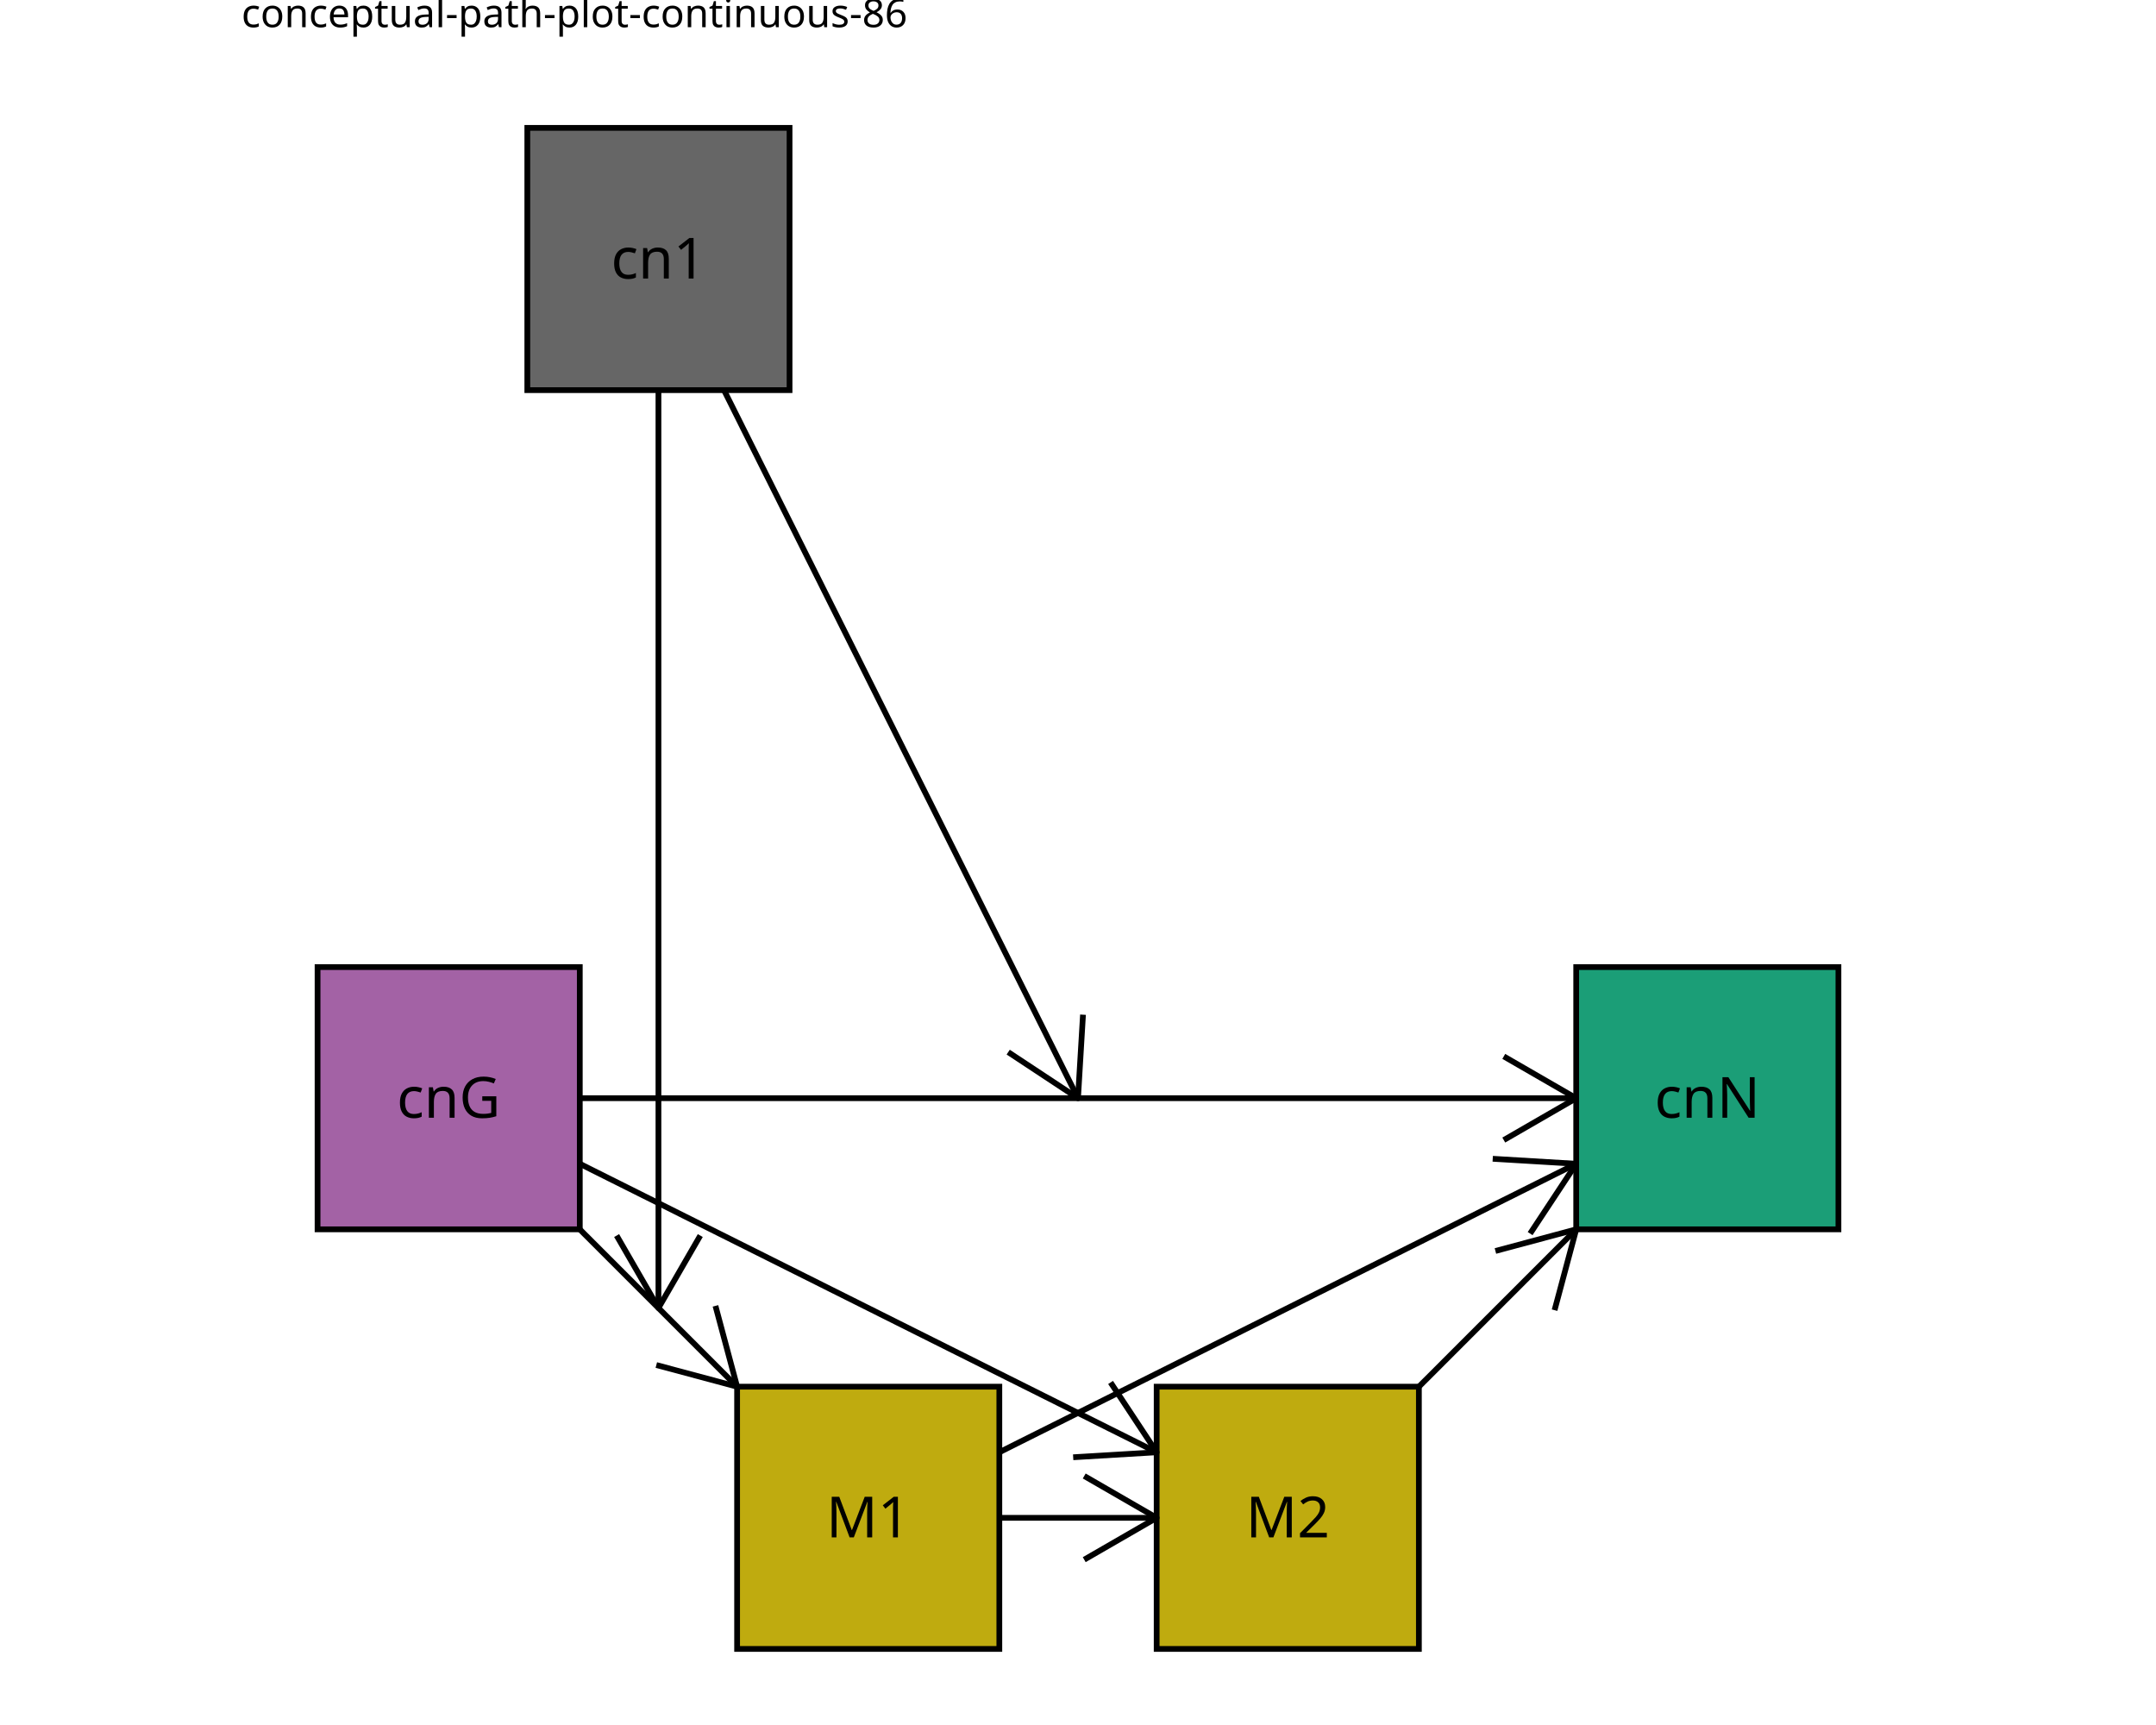
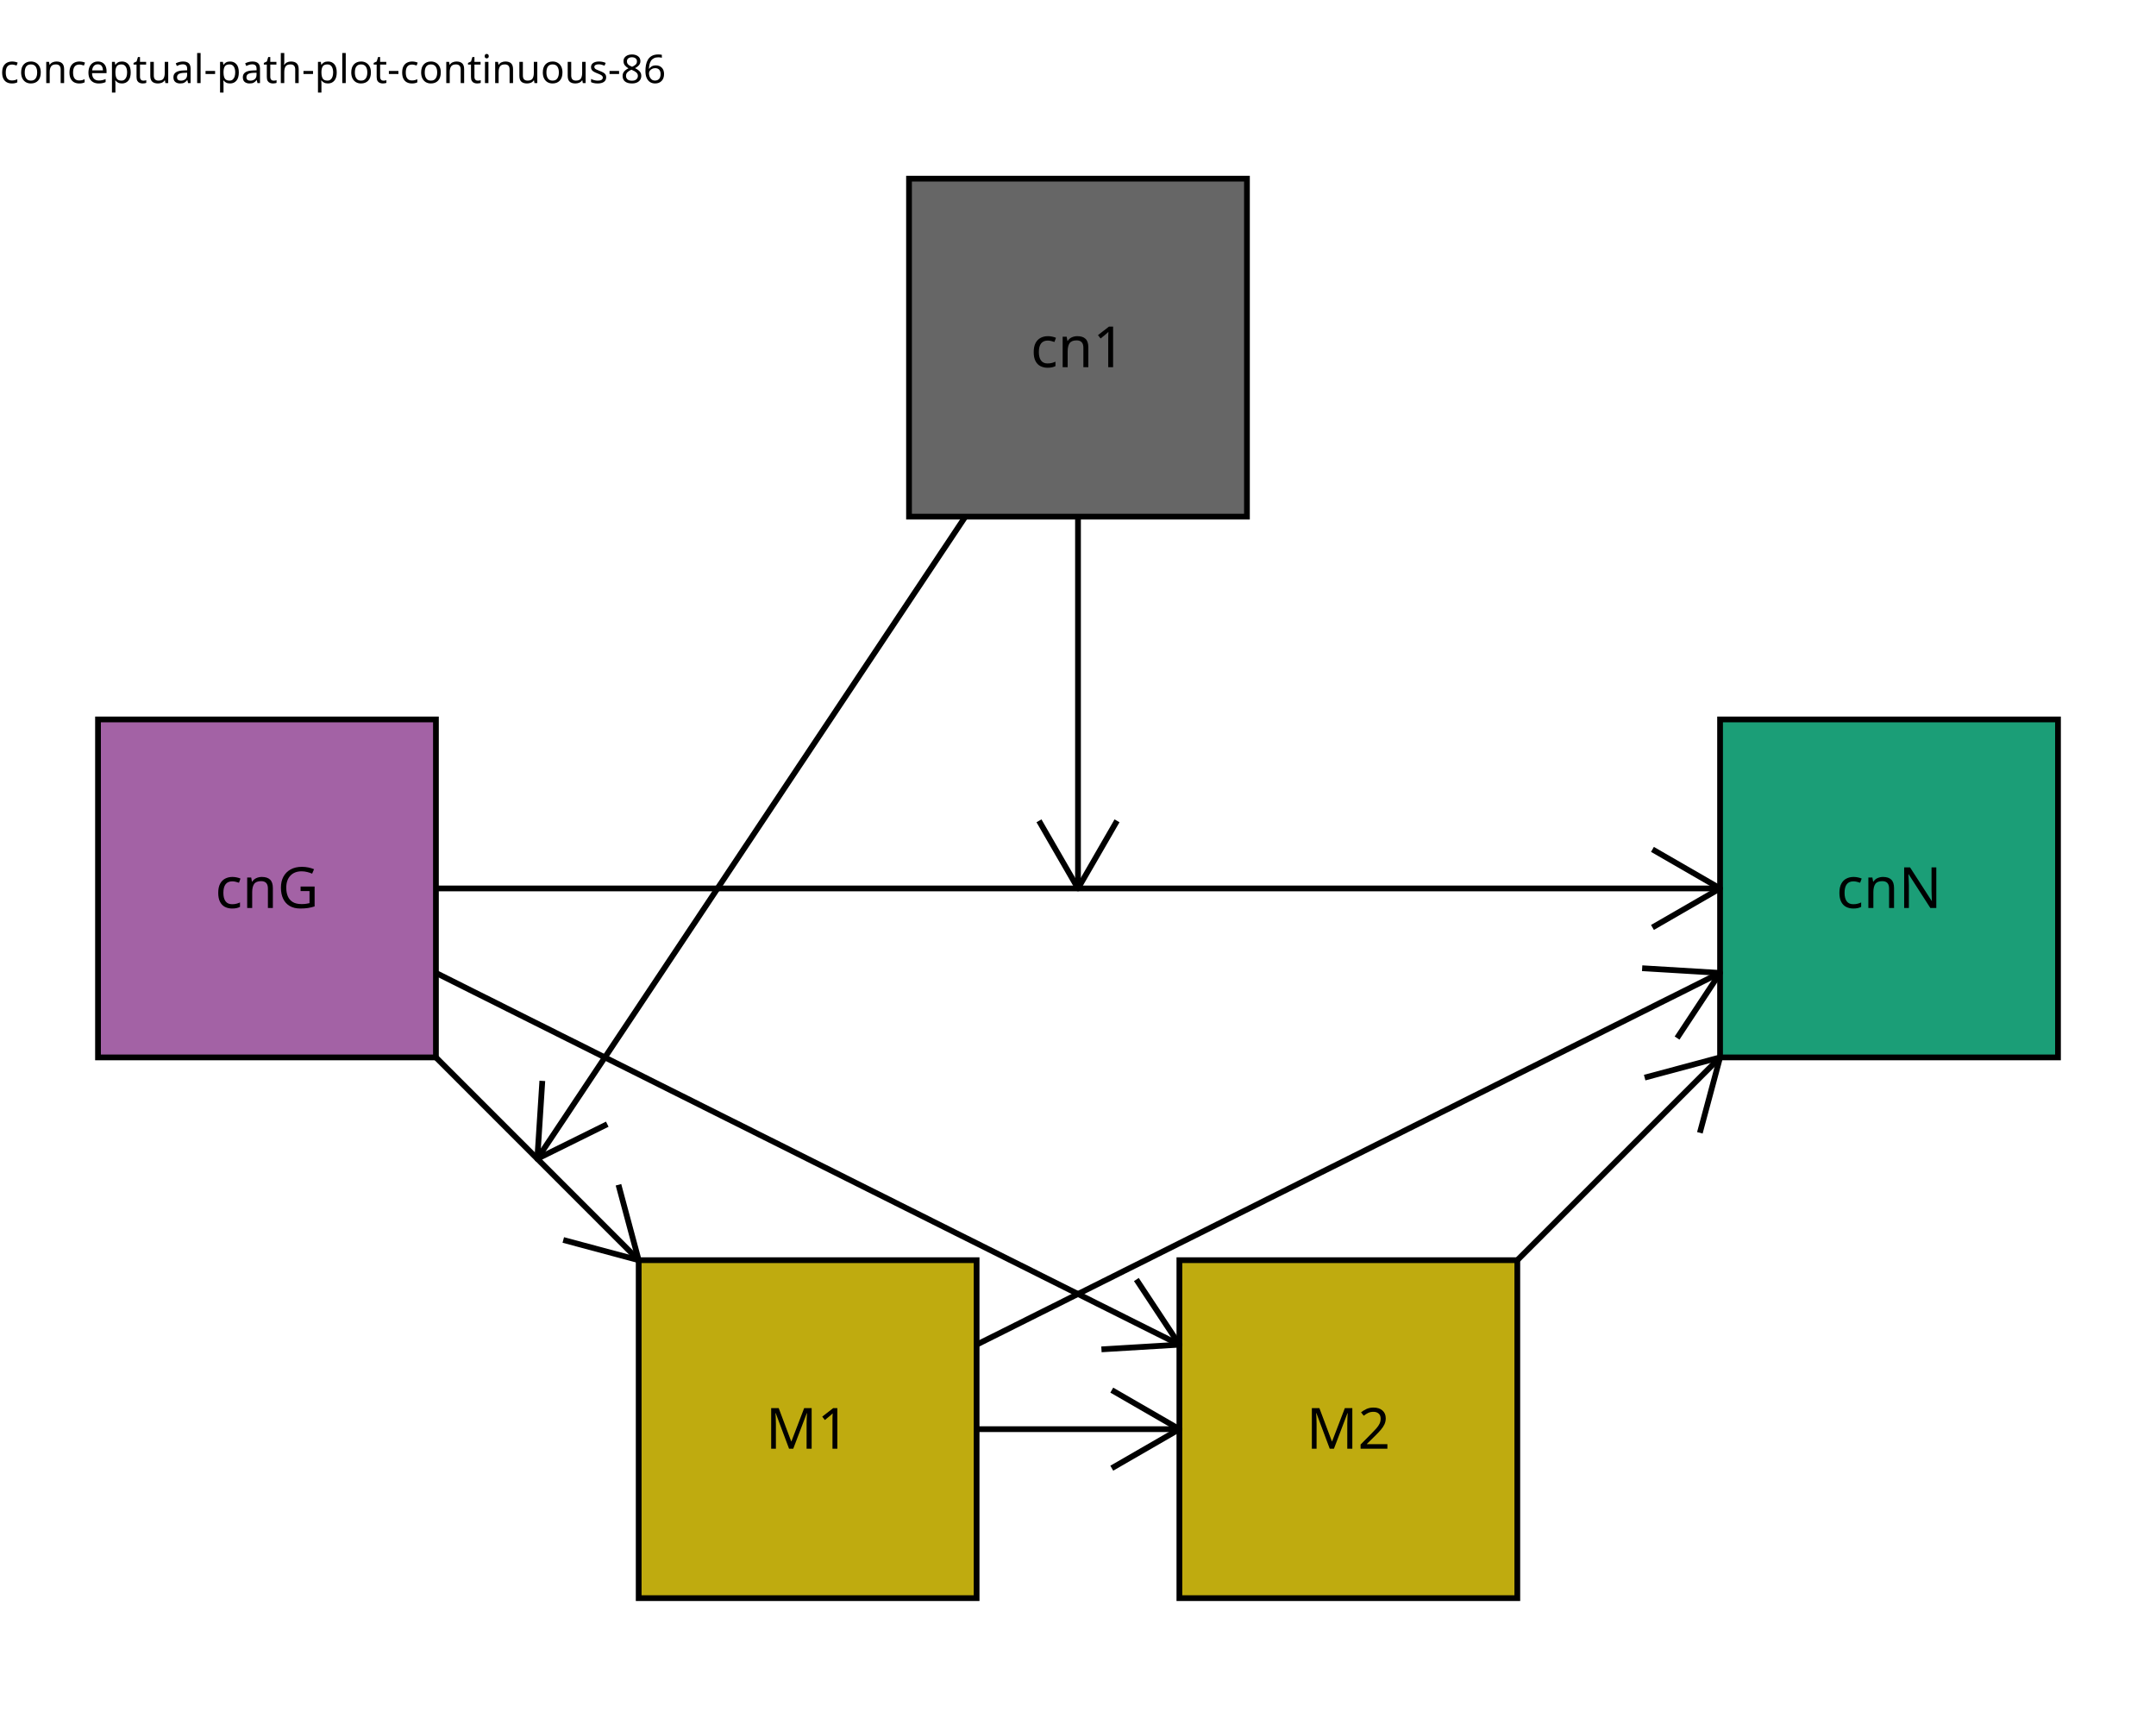
<svg xmlns="http://www.w3.org/2000/svg" class="svglite" data-engine-version="2.0" width="720.00pt" height="576.00pt" viewBox="0 0 720.00 576.00">
  <defs>
    <style type="text/css">
    .svglite line, .svglite polyline, .svglite polygon, .svglite path, .svglite rect, .svglite circle {
      fill: none;
      stroke: #000000;
      stroke-linecap: round;
      stroke-linejoin: round;
      stroke-miterlimit: 10.00;
    }
  </style>
  </defs>
  <rect width="100%" height="100%" style="stroke: none; fill: #FFFFFF;" />
  <defs>
    <clipPath id="cpMC4wMHw3MjAuMDB8MC4wMHw1NzYuMDA=">
      <rect x="0.00" y="0.00" width="720.00" height="576.00" />
    </clipPath>
  </defs>
  <g clip-path="url(#cpMC4wMHw3MjAuMDB8MC4wMHw1NzYuMDA=)">
</g>
  <defs>
-     <clipPath id="cpODAuNjV8NjM5LjM1fDAuMDB8NTc2LjAw">
-       <rect x="80.65" y="0.00" width="558.70" height="576.00" />
+     <clipPath id="cpMC4wMHw3MjAuMDB8MTguNjZ8NTU3LjM0">
+       <rect x="0.00" y="18.66" width="720.00" height="538.68" />
    </clipPath>
  </defs>
-   <g clip-path="url(#cpODAuNjV8NjM5LjM1fDAuMDB8NTc2LjAw)">
-     <rect x="80.65" y="0.00" width="558.70" height="576.00" style="stroke-width: 10.67; stroke: none;" />
+   <g clip-path="url(#cpMC4wMHw3MjAuMDB8MTguNjZ8NTU3LjM0)">
+     <rect x="0.00" y="18.66" width="720.00" height="538.68" style="stroke-width: 10.67; stroke: none;" />
  </g>
  <g clip-path="url(#cpMC4wMHw3MjAuMDB8MC4wMHw1NzYuMDA=)">
</g>
  <defs>
-     <clipPath id="cpODAuNjV8NjM5LjM1fDE3LjMwfDU3Ni4wMA==">
-       <rect x="80.65" y="17.30" width="558.70" height="558.70" />
+     <clipPath id="cpMC4wMHw3MjAuMDB8MzUuOTZ8NTU3LjM0">
+       <rect x="0.00" y="35.96" width="720.00" height="521.38" />
    </clipPath>
  </defs>
-   <g clip-path="url(#cpODAuNjV8NjM5LjM1fDE3LjMwfDU3Ni4wMA==)">
-     <rect x="80.65" y="17.30" width="558.70" height="558.70" style="stroke-width: 10.67; stroke: none;" />
-     <rect x="106.05" y="322.92" width="87.57" height="87.57" style="stroke-width: 1.92; stroke-linecap: butt; stroke-linejoin: miter; fill: #A362A5;" />
-     <rect x="526.38" y="322.92" width="87.57" height="87.57" style="stroke-width: 1.92; stroke-linecap: butt; stroke-linejoin: miter; fill: #1B9E77;" />
-     <rect x="246.16" y="463.03" width="87.57" height="87.57" style="stroke-width: 1.92; stroke-linecap: butt; stroke-linejoin: miter; fill: #BFAB0F;" />
-     <rect x="386.27" y="463.03" width="87.57" height="87.57" style="stroke-width: 1.92; stroke-linecap: butt; stroke-linejoin: miter; fill: #BFAB0F;" />
-     <rect x="176.10" y="42.70" width="87.57" height="87.57" style="stroke-width: 1.92; stroke-linecap: butt; stroke-linejoin: miter; fill: #666666;" />
-     <rect x="316.22" y="322.92" width="87.57" height="87.57" style="stroke-width: 1.92; stroke: none; stroke-linecap: butt; stroke-linejoin: miter;" />
-     <rect x="176.10" y="392.98" width="87.57" height="87.57" style="stroke-width: 1.92; stroke: none; stroke-linecap: butt; stroke-linejoin: miter;" />
-     <polyline points="193.62,366.71 196.54,366.71 200.78,366.71 205.03,366.71 209.27,366.71 213.52,366.71 217.77,366.71 222.01,366.71 226.26,366.71 230.50,366.71 234.75,366.71 238.99,366.71 243.24,366.71 247.49,366.71 251.73,366.71 255.98,366.71 260.22,366.71 264.47,366.71 268.72,366.71 272.96,366.71 277.21,366.71 281.45,366.71 285.70,366.71 289.94,366.71 294.19,366.71 298.44,366.71 302.68,366.71 306.93,366.71 311.17,366.71 315.42,366.71 319.66,366.71 323.91,366.71 328.16,366.71 332.40,366.71 336.65,366.71 340.89,366.71 345.14,366.71 349.39,366.71 353.63,366.71 357.88,366.71 362.12,366.71 366.37,366.71 370.61,366.71 374.86,366.71 379.11,366.71 383.35,366.71 387.60,366.71 391.84,366.71 396.09,366.71 400.34,366.71 404.58,366.71 408.83,366.71 413.07,366.71 417.32,366.71 421.56,366.71 425.81,366.71 430.06,366.71 434.30,366.71 438.55,366.71 442.79,366.71 447.04,366.71 451.28,366.71 455.53,366.71 459.78,366.71 464.02,366.71 468.27,366.71 472.51,366.71 476.76,366.71 481.01,366.71 485.25,366.71 489.50,366.71 493.74,366.71 497.99,366.71 502.23,366.71 506.48,366.71 510.73,366.71 514.97,366.71 519.22,366.71 523.46,366.71 526.38,366.71 " style="stroke-width: 1.92; stroke-linecap: butt;" />
-     <polyline points="502.19,380.68 526.38,366.71 502.19,352.74 " style="stroke-width: 1.92; stroke-linecap: butt;" />
-     <polyline points="219.89,130.27 219.89,132.48 219.89,136.02 219.89,139.56 219.89,143.10 219.89,146.63 219.89,150.17 219.89,153.71 219.89,157.25 219.89,160.79 219.89,164.32 219.89,167.86 219.89,171.40 219.89,174.94 219.89,178.48 219.89,182.02 219.89,185.55 219.89,189.09 219.89,192.63 219.89,196.17 219.89,199.71 219.89,203.24 219.89,206.78 219.89,210.32 219.89,213.86 219.89,217.40 219.89,220.93 219.89,224.47 219.89,228.01 219.89,231.55 219.89,235.09 219.89,238.63 219.89,242.16 219.89,245.70 219.89,249.24 219.89,252.78 219.89,256.32 219.89,259.85 219.89,263.39 219.89,266.93 219.89,270.47 219.89,274.01 219.89,277.55 219.89,281.08 219.89,284.62 219.89,288.16 219.89,291.70 219.89,295.24 219.89,298.77 219.89,302.31 219.89,305.85 219.89,309.39 219.89,312.93 219.89,316.47 219.89,320.00 219.89,323.54 219.89,327.08 219.89,330.62 219.89,334.16 219.89,337.69 219.89,341.23 219.89,344.77 219.89,348.31 219.89,351.85 219.89,355.39 219.89,358.92 219.89,362.46 219.89,366.00 219.89,369.54 219.89,373.08 219.89,376.61 219.89,380.15 219.89,383.69 219.89,387.23 219.89,390.77 219.89,394.31 219.89,397.84 219.89,401.38 219.89,404.92 219.89,408.46 219.89,412.00 219.89,415.53 219.89,419.07 219.89,422.61 219.89,426.15 219.89,429.69 219.89,433.23 219.89,436.76 " style="stroke-width: 1.92; stroke-linecap: butt;" />
-     <polyline points="205.92,412.57 219.89,436.76 233.86,412.57 " style="stroke-width: 1.92; stroke-linecap: butt;" />
-     <polyline points="193.62,410.49 193.71,410.58 195.12,412.00 196.54,413.41 197.95,414.83 199.37,416.24 200.78,417.66 202.20,419.07 203.61,420.49 205.03,421.90 206.44,423.32 207.86,424.73 209.27,426.15 210.69,427.56 212.10,428.98 213.52,430.40 214.93,431.81 216.35,433.23 217.77,434.64 219.18,436.06 220.60,437.47 222.01,438.89 223.43,440.30 224.84,441.72 226.26,443.13 227.67,444.55 229.09,445.96 230.50,447.38 231.92,448.79 233.33,450.21 234.75,451.62 236.16,453.04 237.58,454.45 238.99,455.87 240.41,457.29 241.82,458.70 243.24,460.12 244.66,461.53 246.07,462.95 246.16,463.03 " style="stroke-width: 1.92; stroke-linecap: butt;" />
-     <polyline points="219.18,455.80 246.16,463.03 238.93,436.05 " style="stroke-width: 1.92; stroke-linecap: butt;" />
-     <polyline points="193.62,388.60 195.12,389.35 197.95,390.77 200.78,392.18 203.61,393.60 206.44,395.01 209.27,396.43 212.10,397.84 214.93,399.26 217.77,400.67 220.60,402.09 223.43,403.50 226.26,404.92 229.09,406.34 231.92,407.75 234.75,409.17 237.58,410.58 240.41,412.00 243.24,413.41 246.07,414.83 248.90,416.24 251.73,417.66 254.56,419.07 257.39,420.49 260.22,421.90 263.05,423.32 265.88,424.73 268.72,426.15 271.55,427.56 274.38,428.98 277.21,430.40 280.04,431.81 282.87,433.23 285.70,434.64 288.53,436.06 291.36,437.47 294.19,438.89 297.02,440.30 299.85,441.72 302.68,443.13 305.51,444.55 308.34,445.96 311.17,447.38 314.00,448.79 316.83,450.21 319.66,451.62 322.50,453.04 325.33,454.45 328.16,455.87 330.99,457.29 333.82,458.70 336.65,460.12 339.48,461.53 342.31,462.95 345.14,464.36 347.97,465.78 350.80,467.19 353.63,468.61 356.46,470.02 359.29,471.44 362.12,472.85 364.95,474.27 367.78,475.68 370.61,477.10 373.45,478.51 376.28,479.93 379.11,481.34 381.94,482.76 384.77,484.18 386.27,484.93 " style="stroke-width: 1.92; stroke-linecap: butt;" />
-     <polyline points="358.39,486.60 386.27,484.93 370.88,461.62 " style="stroke-width: 1.92; stroke-linecap: butt;" />
-     <polyline points="333.73,484.93 335.23,484.18 338.06,482.76 340.89,481.34 343.72,479.93 346.55,478.51 349.39,477.10 352.22,475.68 355.05,474.27 357.88,472.85 360.71,471.44 363.54,470.02 366.37,468.61 369.20,467.19 372.03,465.78 374.86,464.36 377.69,462.95 380.52,461.53 383.35,460.12 386.18,458.70 389.01,457.29 391.84,455.87 394.67,454.45 397.50,453.04 400.34,451.62 403.17,450.21 406.00,448.79 408.83,447.38 411.66,445.96 414.49,444.55 417.32,443.13 420.15,441.72 422.98,440.30 425.81,438.89 428.64,437.47 431.47,436.06 434.30,434.64 437.13,433.23 439.96,431.81 442.79,430.40 445.62,428.98 448.45,427.56 451.28,426.15 454.12,424.73 456.95,423.32 459.78,421.90 462.61,420.49 465.44,419.07 468.27,417.66 471.10,416.24 473.93,414.83 476.76,413.41 479.59,412.00 482.42,410.58 485.25,409.17 488.08,407.75 490.91,406.34 493.74,404.92 496.57,403.50 499.40,402.09 502.23,400.67 505.07,399.26 507.90,397.84 510.73,396.43 513.56,395.01 516.39,393.60 519.22,392.18 522.05,390.77 524.88,389.35 526.38,388.60 " style="stroke-width: 1.92; stroke-linecap: butt;" />
-     <polyline points="510.99,411.91 526.38,388.60 498.50,386.93 " style="stroke-width: 1.92; stroke-linecap: butt;" />
-     <polyline points="333.73,506.82 333.82,506.82 335.23,506.82 336.65,506.82 338.06,506.82 339.48,506.82 340.89,506.82 342.31,506.82 343.72,506.82 345.14,506.82 346.55,506.82 347.97,506.82 349.39,506.82 350.80,506.82 352.22,506.82 353.63,506.82 355.05,506.82 356.46,506.82 357.88,506.82 359.29,506.82 360.71,506.82 362.12,506.82 363.54,506.82 364.95,506.82 366.37,506.82 367.78,506.82 369.20,506.82 370.61,506.82 372.03,506.82 373.45,506.82 374.86,506.82 376.28,506.82 377.69,506.82 379.11,506.82 380.52,506.82 381.94,506.82 383.35,506.82 384.77,506.82 386.18,506.82 386.27,506.82 " style="stroke-width: 1.92; stroke-linecap: butt;" />
-     <polyline points="362.08,520.79 386.27,506.82 362.08,492.85 " style="stroke-width: 1.92; stroke-linecap: butt;" />
-     <polyline points="473.84,463.03 473.93,462.95 475.34,461.53 476.76,460.12 478.18,458.70 479.59,457.29 481.01,455.87 482.42,454.45 483.84,453.04 485.25,451.62 486.67,450.21 488.08,448.79 489.50,447.38 490.91,445.96 492.33,444.55 493.74,443.13 495.16,441.72 496.57,440.30 497.99,438.89 499.40,437.47 500.82,436.06 502.23,434.64 503.65,433.23 505.07,431.81 506.48,430.40 507.90,428.98 509.31,427.56 510.73,426.15 512.14,424.73 513.56,423.32 514.97,421.90 516.39,420.49 517.80,419.07 519.22,417.66 520.63,416.24 522.05,414.83 523.46,413.41 524.88,412.00 526.29,410.58 526.38,410.49 " style="stroke-width: 1.92; stroke-linecap: butt;" />
-     <polyline points="519.15,437.48 526.38,410.49 499.40,417.72 " style="stroke-width: 1.92; stroke-linecap: butt;" />
-     <polyline points="241.78,130.27 242.53,131.77 243.95,134.60 245.36,137.43 246.78,140.26 248.19,143.10 249.61,145.93 251.02,148.76 252.44,151.59 253.85,154.42 255.27,157.25 256.69,160.08 258.10,162.91 259.52,165.74 260.93,168.57 262.35,171.40 263.76,174.23 265.18,177.06 266.59,179.89 268.01,182.72 269.42,185.55 270.84,188.38 272.25,191.21 273.67,194.04 275.08,196.88 276.50,199.71 277.91,202.54 279.33,205.37 280.74,208.20 282.16,211.03 283.58,213.86 284.99,216.69 286.41,219.52 287.82,222.35 289.24,225.18 290.65,228.01 292.07,230.84 293.48,233.67 294.90,236.50 296.31,239.33 297.73,242.16 299.14,244.99 300.56,247.83 301.97,250.66 303.39,253.49 304.80,256.32 306.22,259.15 307.63,261.98 309.05,264.81 310.47,267.64 311.88,270.47 313.30,273.30 314.71,276.13 316.13,278.96 317.54,281.79 318.96,284.62 320.37,287.45 321.79,290.28 323.20,293.11 324.62,295.94 326.03,298.77 327.45,301.61 328.86,304.44 330.28,307.27 331.69,310.10 333.11,312.93 334.53,315.76 335.94,318.59 337.36,321.42 338.77,324.25 340.19,327.08 341.60,329.91 343.02,332.74 344.43,335.57 345.85,338.40 347.26,341.23 348.68,344.06 350.09,346.89 351.51,349.72 352.92,352.56 354.34,355.39 355.75,358.22 357.17,361.05 358.58,363.88 360.00,366.71 " style="stroke-width: 1.92; stroke-linecap: butt;" />
-     <polyline points="336.69,351.32 360.00,366.71 361.67,338.82 " style="stroke-width: 1.92; stroke-linecap: butt;" />
-     <text x="149.83" y="373.23" text-anchor="middle" style="font-size: 18.97px; font-family: sans;" textLength="34.80px" lengthAdjust="spacingAndGlyphs">cnG</text>
-     <text x="570.17" y="373.23" text-anchor="middle" style="font-size: 18.97px; font-family: sans;" textLength="33.74px" lengthAdjust="spacingAndGlyphs">cnN</text>
-     <text x="289.94" y="513.35" text-anchor="middle" style="font-size: 18.97px; font-family: sans;" textLength="26.36px" lengthAdjust="spacingAndGlyphs">M1</text>
-     <text x="430.06" y="513.35" text-anchor="middle" style="font-size: 18.97px; font-family: sans;" textLength="26.36px" lengthAdjust="spacingAndGlyphs">M2</text>
-     <text x="219.89" y="93.01" text-anchor="middle" style="font-size: 18.97px; font-family: sans;" textLength="30.59px" lengthAdjust="spacingAndGlyphs">cn1</text>
+   <g clip-path="url(#cpMC4wMHw3MjAuMDB8MzUuOTZ8NTU3LjM0)">
+     <rect x="0.00" y="35.96" width="720.00" height="521.38" style="stroke-width: 10.67; stroke: none;" />
+     <rect x="32.73" y="240.23" width="112.85" height="112.85" style="stroke-width: 1.92; stroke-linecap: butt; stroke-linejoin: miter; fill: #A362A5;" />
+     <rect x="574.42" y="240.23" width="112.85" height="112.85" style="stroke-width: 1.92; stroke-linecap: butt; stroke-linejoin: miter; fill: #1B9E77;" />
+     <rect x="213.29" y="420.79" width="112.85" height="112.85" style="stroke-width: 1.92; stroke-linecap: butt; stroke-linejoin: miter; fill: #BFAB0F;" />
+     <rect x="393.86" y="420.79" width="112.85" height="112.85" style="stroke-width: 1.92; stroke-linecap: butt; stroke-linejoin: miter; fill: #BFAB0F;" />
+     <rect x="303.57" y="59.66" width="112.85" height="112.85" style="stroke-width: 1.92; stroke-linecap: butt; stroke-linejoin: miter; fill: #666666;" />
+     <rect x="303.57" y="240.23" width="112.85" height="112.85" style="stroke-width: 1.92; stroke: none; stroke-linecap: butt; stroke-linejoin: miter;" />
+     <rect x="123.01" y="330.51" width="112.85" height="112.85" style="stroke-width: 1.92; stroke: none; stroke-linecap: butt; stroke-linejoin: miter;" />
+     <polyline points="145.58,296.65 149.34,296.65 154.81,296.65 160.28,296.65 165.76,296.65 171.23,296.65 176.70,296.65 182.17,296.65 187.64,296.65 193.11,296.65 198.59,296.65 204.06,296.65 209.53,296.65 215.00,296.65 220.47,296.65 225.94,296.65 231.42,296.65 236.89,296.65 242.36,296.65 247.83,296.65 253.30,296.65 258.77,296.65 264.25,296.65 269.72,296.65 275.19,296.65 280.66,296.65 286.13,296.65 291.60,296.65 297.08,296.65 302.55,296.65 308.02,296.65 313.49,296.65 318.96,296.65 324.43,296.65 329.91,296.65 335.38,296.65 340.85,296.65 346.32,296.65 351.79,296.65 357.26,296.65 362.74,296.65 368.21,296.65 373.68,296.65 379.15,296.65 384.62,296.65 390.09,296.65 395.57,296.65 401.04,296.65 406.51,296.65 411.98,296.65 417.45,296.65 422.92,296.65 428.40,296.65 433.87,296.65 439.34,296.65 444.81,296.65 450.28,296.65 455.75,296.65 461.23,296.65 466.70,296.65 472.17,296.65 477.64,296.65 483.11,296.65 488.58,296.65 494.06,296.65 499.53,296.65 505.00,296.65 510.47,296.65 515.94,296.65 521.41,296.65 526.89,296.65 532.36,296.65 537.83,296.65 543.30,296.65 548.77,296.65 554.24,296.65 559.72,296.65 565.19,296.65 570.66,296.65 574.42,296.65 " style="stroke-width: 1.92; stroke-linecap: butt;" />
+     <polyline points="551.84,309.69 574.42,296.65 551.84,283.62 " style="stroke-width: 1.92; stroke-linecap: butt;" />
+     <polyline points="322.38,172.51 321.70,173.54 319.87,176.28 318.05,179.01 316.23,181.75 314.40,184.48 312.58,187.22 310.76,189.95 308.93,192.69 307.11,195.43 305.28,198.16 303.46,200.90 301.64,203.63 299.81,206.37 297.99,209.11 296.16,211.84 294.34,214.58 292.52,217.31 290.69,220.05 288.87,222.78 287.04,225.52 285.22,228.26 283.40,230.99 281.57,233.73 279.75,236.46 277.93,239.20 276.10,241.94 274.28,244.67 272.45,247.41 270.63,250.14 268.81,252.88 266.98,255.61 265.16,258.35 263.33,261.09 261.51,263.82 259.69,266.56 257.86,269.29 256.04,272.03 254.21,274.77 252.39,277.50 250.57,280.24 248.74,282.97 246.92,285.71 245.10,288.44 243.27,291.18 241.45,293.92 239.62,296.65 237.80,299.39 235.98,302.12 234.15,304.86 232.33,307.60 230.50,310.33 228.68,313.07 226.86,315.80 225.03,318.54 223.21,321.27 221.39,324.01 219.56,326.75 217.74,329.48 215.91,332.22 214.09,334.95 212.27,337.69 210.44,340.43 208.62,343.16 206.79,345.90 204.97,348.63 203.15,351.37 201.32,354.10 199.50,356.84 197.67,359.58 195.85,362.31 194.03,365.05 192.20,367.78 190.38,370.52 188.56,373.26 186.73,375.99 184.91,378.73 183.08,381.46 181.26,384.20 179.44,386.93 " style="stroke-width: 1.92; stroke-linecap: butt;" />
+     <polyline points="181.11,360.92 179.44,386.93 202.80,375.38 " style="stroke-width: 1.92; stroke-linecap: butt;" />
+     <polyline points="145.58,353.08 145.69,353.19 147.52,355.02 149.34,356.84 151.17,358.66 152.99,360.49 154.81,362.31 156.64,364.14 158.46,365.96 160.28,367.78 162.11,369.61 163.93,371.43 165.76,373.26 167.58,375.08 169.40,376.90 171.23,378.73 173.05,380.55 174.88,382.37 176.70,384.20 178.52,386.02 180.35,387.85 182.17,389.67 184.00,391.49 185.82,393.32 187.64,395.14 189.47,396.97 191.29,398.79 193.11,400.61 194.94,402.44 196.76,404.26 198.59,406.08 200.41,407.91 202.23,409.73 204.06,411.56 205.88,413.38 207.71,415.20 209.53,417.03 211.35,418.85 213.18,420.68 213.29,420.79 " style="stroke-width: 1.92; stroke-linecap: butt;" />
+     <polyline points="188.11,414.04 213.29,420.79 206.54,395.61 " style="stroke-width: 1.92; stroke-linecap: butt;" />
+     <polyline points="145.58,324.87 147.52,325.83 151.17,327.66 154.81,329.48 158.46,331.31 162.11,333.13 165.76,334.95 169.40,336.78 173.05,338.60 176.70,340.43 180.35,342.25 184.00,344.07 187.64,345.90 191.29,347.72 194.94,349.54 198.59,351.37 202.23,353.19 205.88,355.02 209.53,356.84 213.18,358.66 216.83,360.49 220.47,362.31 224.12,364.14 227.77,365.96 231.42,367.78 235.06,369.61 238.71,371.43 242.36,373.26 246.01,375.08 249.66,376.90 253.30,378.73 256.95,380.55 260.60,382.37 264.25,384.20 267.89,386.02 271.54,387.85 275.19,389.67 278.84,391.49 282.49,393.32 286.13,395.14 289.78,396.97 293.43,398.79 297.08,400.61 300.72,402.44 304.37,404.26 308.02,406.08 311.67,407.91 315.31,409.73 318.96,411.56 322.61,413.38 326.26,415.20 329.91,417.03 333.55,418.85 337.20,420.68 340.85,422.50 344.50,424.32 348.14,426.15 351.79,427.97 355.44,429.80 359.09,431.62 362.74,433.44 366.38,435.27 370.03,437.09 373.68,438.91 377.33,440.74 380.97,442.56 384.62,444.39 388.27,446.21 391.92,448.03 393.86,449.00 " style="stroke-width: 1.92; stroke-linecap: butt;" />
+     <polyline points="367.83,450.57 393.86,449.00 379.49,427.25 " style="stroke-width: 1.92; stroke-linecap: butt;" />
+     <polyline points="326.14,449.00 328.08,448.03 331.73,446.21 335.38,444.39 339.03,442.56 342.67,440.74 346.32,438.91 349.97,437.09 353.62,435.27 357.26,433.44 360.91,431.62 364.56,429.80 368.21,427.97 371.86,426.15 375.50,424.32 379.15,422.50 382.80,420.68 386.45,418.85 390.09,417.03 393.74,415.20 397.39,413.38 401.04,411.56 404.69,409.73 408.33,407.91 411.98,406.08 415.63,404.26 419.28,402.44 422.92,400.61 426.57,398.79 430.22,396.97 433.87,395.14 437.51,393.32 441.16,391.49 444.81,389.67 448.46,387.85 452.11,386.02 455.75,384.20 459.40,382.37 463.05,380.55 466.70,378.73 470.34,376.90 473.99,375.08 477.64,373.26 481.29,371.43 484.94,369.61 488.58,367.78 492.23,365.96 495.88,364.14 499.53,362.31 503.17,360.49 506.82,358.66 510.47,356.84 514.12,355.02 517.77,353.19 521.41,351.37 525.06,349.54 528.71,347.72 532.36,345.90 536.00,344.07 539.65,342.25 543.30,340.43 546.95,338.60 550.60,336.78 554.24,334.95 557.89,333.13 561.54,331.31 565.19,329.48 568.83,327.66 572.48,325.83 574.42,324.87 " style="stroke-width: 1.92; stroke-linecap: butt;" />
+     <polyline points="560.06,346.62 574.42,324.87 548.40,323.30 " style="stroke-width: 1.92; stroke-linecap: butt;" />
+     <polyline points="326.14,477.22 326.26,477.22 328.08,477.22 329.91,477.22 331.73,477.22 333.55,477.22 335.38,477.22 337.20,477.22 339.03,477.22 340.85,477.22 342.67,477.22 344.50,477.22 346.32,477.22 348.14,477.22 349.97,477.22 351.79,477.22 353.62,477.22 355.44,477.22 357.26,477.22 359.09,477.22 360.91,477.22 362.74,477.22 364.56,477.22 366.38,477.22 368.21,477.22 370.03,477.22 371.86,477.22 373.68,477.22 375.50,477.22 377.33,477.22 379.15,477.22 380.97,477.22 382.80,477.22 384.62,477.22 386.45,477.22 388.27,477.22 390.09,477.22 391.92,477.22 393.74,477.22 393.86,477.22 " style="stroke-width: 1.92; stroke-linecap: butt;" />
+     <polyline points="371.28,490.25 393.86,477.22 371.28,464.18 " style="stroke-width: 1.92; stroke-linecap: butt;" />
+     <polyline points="506.82,420.68 508.65,418.85 510.47,417.03 512.29,415.20 514.12,413.38 515.94,411.56 517.77,409.73 519.59,407.91 521.41,406.08 523.24,404.26 525.06,402.44 526.89,400.61 528.71,398.79 530.53,396.97 532.36,395.14 534.18,393.32 536.00,391.49 537.83,389.67 539.65,387.85 541.48,386.02 543.30,384.20 545.12,382.37 546.95,380.55 548.77,378.73 550.60,376.90 552.42,375.08 554.24,373.26 556.07,371.43 557.89,369.61 559.72,367.78 561.54,365.96 563.36,364.14 565.19,362.31 567.01,360.49 568.83,358.66 570.66,356.84 572.48,355.02 574.31,353.19 574.42,353.08 " style="stroke-width: 1.92; stroke-linecap: butt;" />
+     <polyline points="567.67,378.26 574.42,353.08 549.24,359.83 " style="stroke-width: 1.92; stroke-linecap: butt;" />
+     <polyline points="360.00,172.51 360.00,172.63 360.00,174.45 360.00,176.28 360.00,178.10 360.00,179.92 360.00,181.75 360.00,183.57 360.00,185.40 360.00,187.22 360.00,189.04 360.00,190.87 360.00,192.69 360.00,194.51 360.00,196.34 360.00,198.16 360.00,199.99 360.00,201.81 360.00,203.63 360.00,205.46 360.00,207.28 360.00,209.11 360.00,210.93 360.00,212.75 360.00,214.58 360.00,216.40 360.00,218.23 360.00,220.05 360.00,221.87 360.00,223.70 360.00,225.52 360.00,227.34 360.00,229.17 360.00,230.99 360.00,232.82 360.00,234.64 360.00,236.46 360.00,238.29 360.00,240.11 360.00,241.94 360.00,243.76 360.00,245.58 360.00,247.41 360.00,249.23 360.00,251.05 360.00,252.88 360.00,254.70 360.00,256.53 360.00,258.35 360.00,260.17 360.00,262.00 360.00,263.82 360.00,265.65 360.00,267.47 360.00,269.29 360.00,271.12 360.00,272.94 360.00,274.77 360.00,276.59 360.00,278.41 360.00,280.24 360.00,282.06 360.00,283.88 360.00,285.71 360.00,287.53 360.00,289.36 360.00,291.18 360.00,293.00 360.00,294.83 360.00,296.65 " style="stroke-width: 1.92; stroke-linecap: butt;" />
+     <polyline points="346.97,274.08 360.00,296.65 373.03,274.08 " style="stroke-width: 1.92; stroke-linecap: butt;" />
+     <text x="89.15" y="303.18" text-anchor="middle" style="font-size: 18.97px; font-family: sans;" textLength="34.80px" lengthAdjust="spacingAndGlyphs">cnG</text>
+     <text x="630.85" y="303.18" text-anchor="middle" style="font-size: 18.97px; font-family: sans;" textLength="33.74px" lengthAdjust="spacingAndGlyphs">cnN</text>
+     <text x="269.72" y="483.74" text-anchor="middle" style="font-size: 18.97px; font-family: sans;" textLength="26.36px" lengthAdjust="spacingAndGlyphs">M1</text>
+     <text x="450.28" y="483.74" text-anchor="middle" style="font-size: 18.97px; font-family: sans;" textLength="26.36px" lengthAdjust="spacingAndGlyphs">M2</text>
+     <text x="360.00" y="122.61" text-anchor="middle" style="font-size: 18.97px; font-family: sans;" textLength="30.59px" lengthAdjust="spacingAndGlyphs">cn1</text>
  </g>
  <g clip-path="url(#cpMC4wMHw3MjAuMDB8MC4wMHw1NzYuMDA=)">
-     <text x="80.65" y="9.08" style="font-size: 13.20px; font-family: sans;" textLength="206.96px" lengthAdjust="spacingAndGlyphs">conceptual-path-plot-continuous-86</text>
+     <text x="0.00" y="27.74" style="font-size: 13.20px; font-family: sans;" textLength="206.96px" lengthAdjust="spacingAndGlyphs">conceptual-path-plot-continuous-86</text>
  </g>
</svg>
